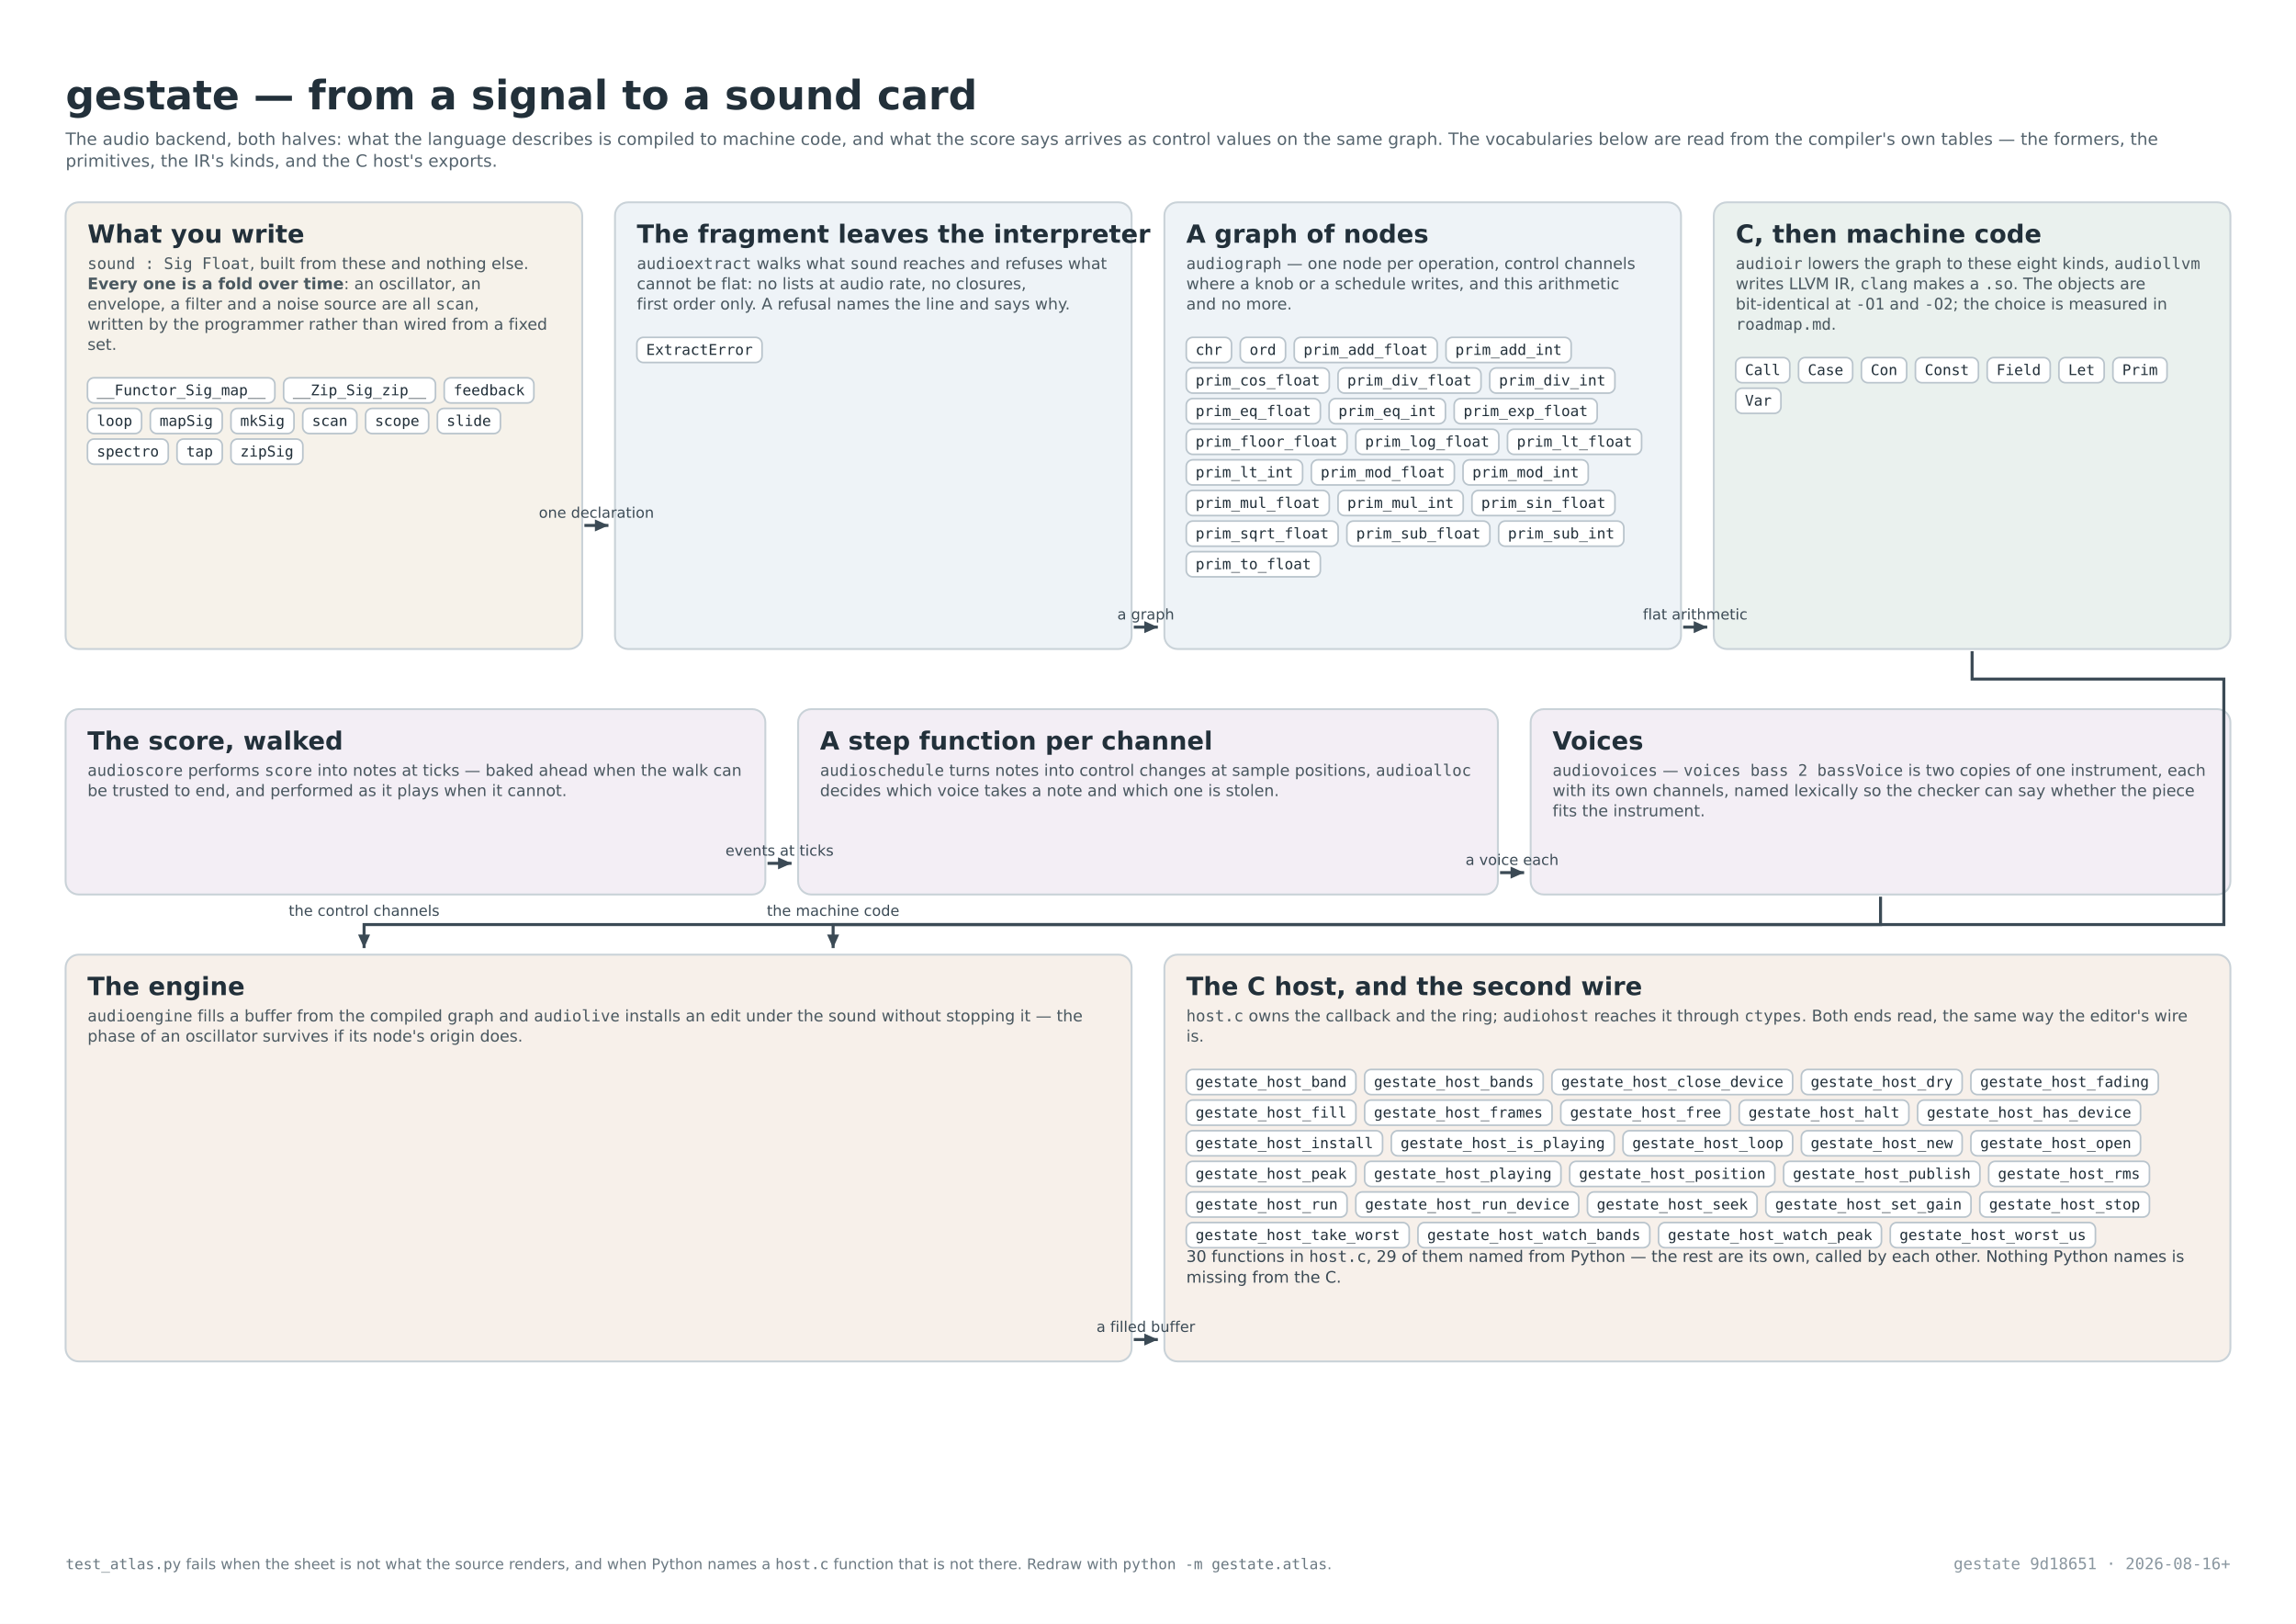
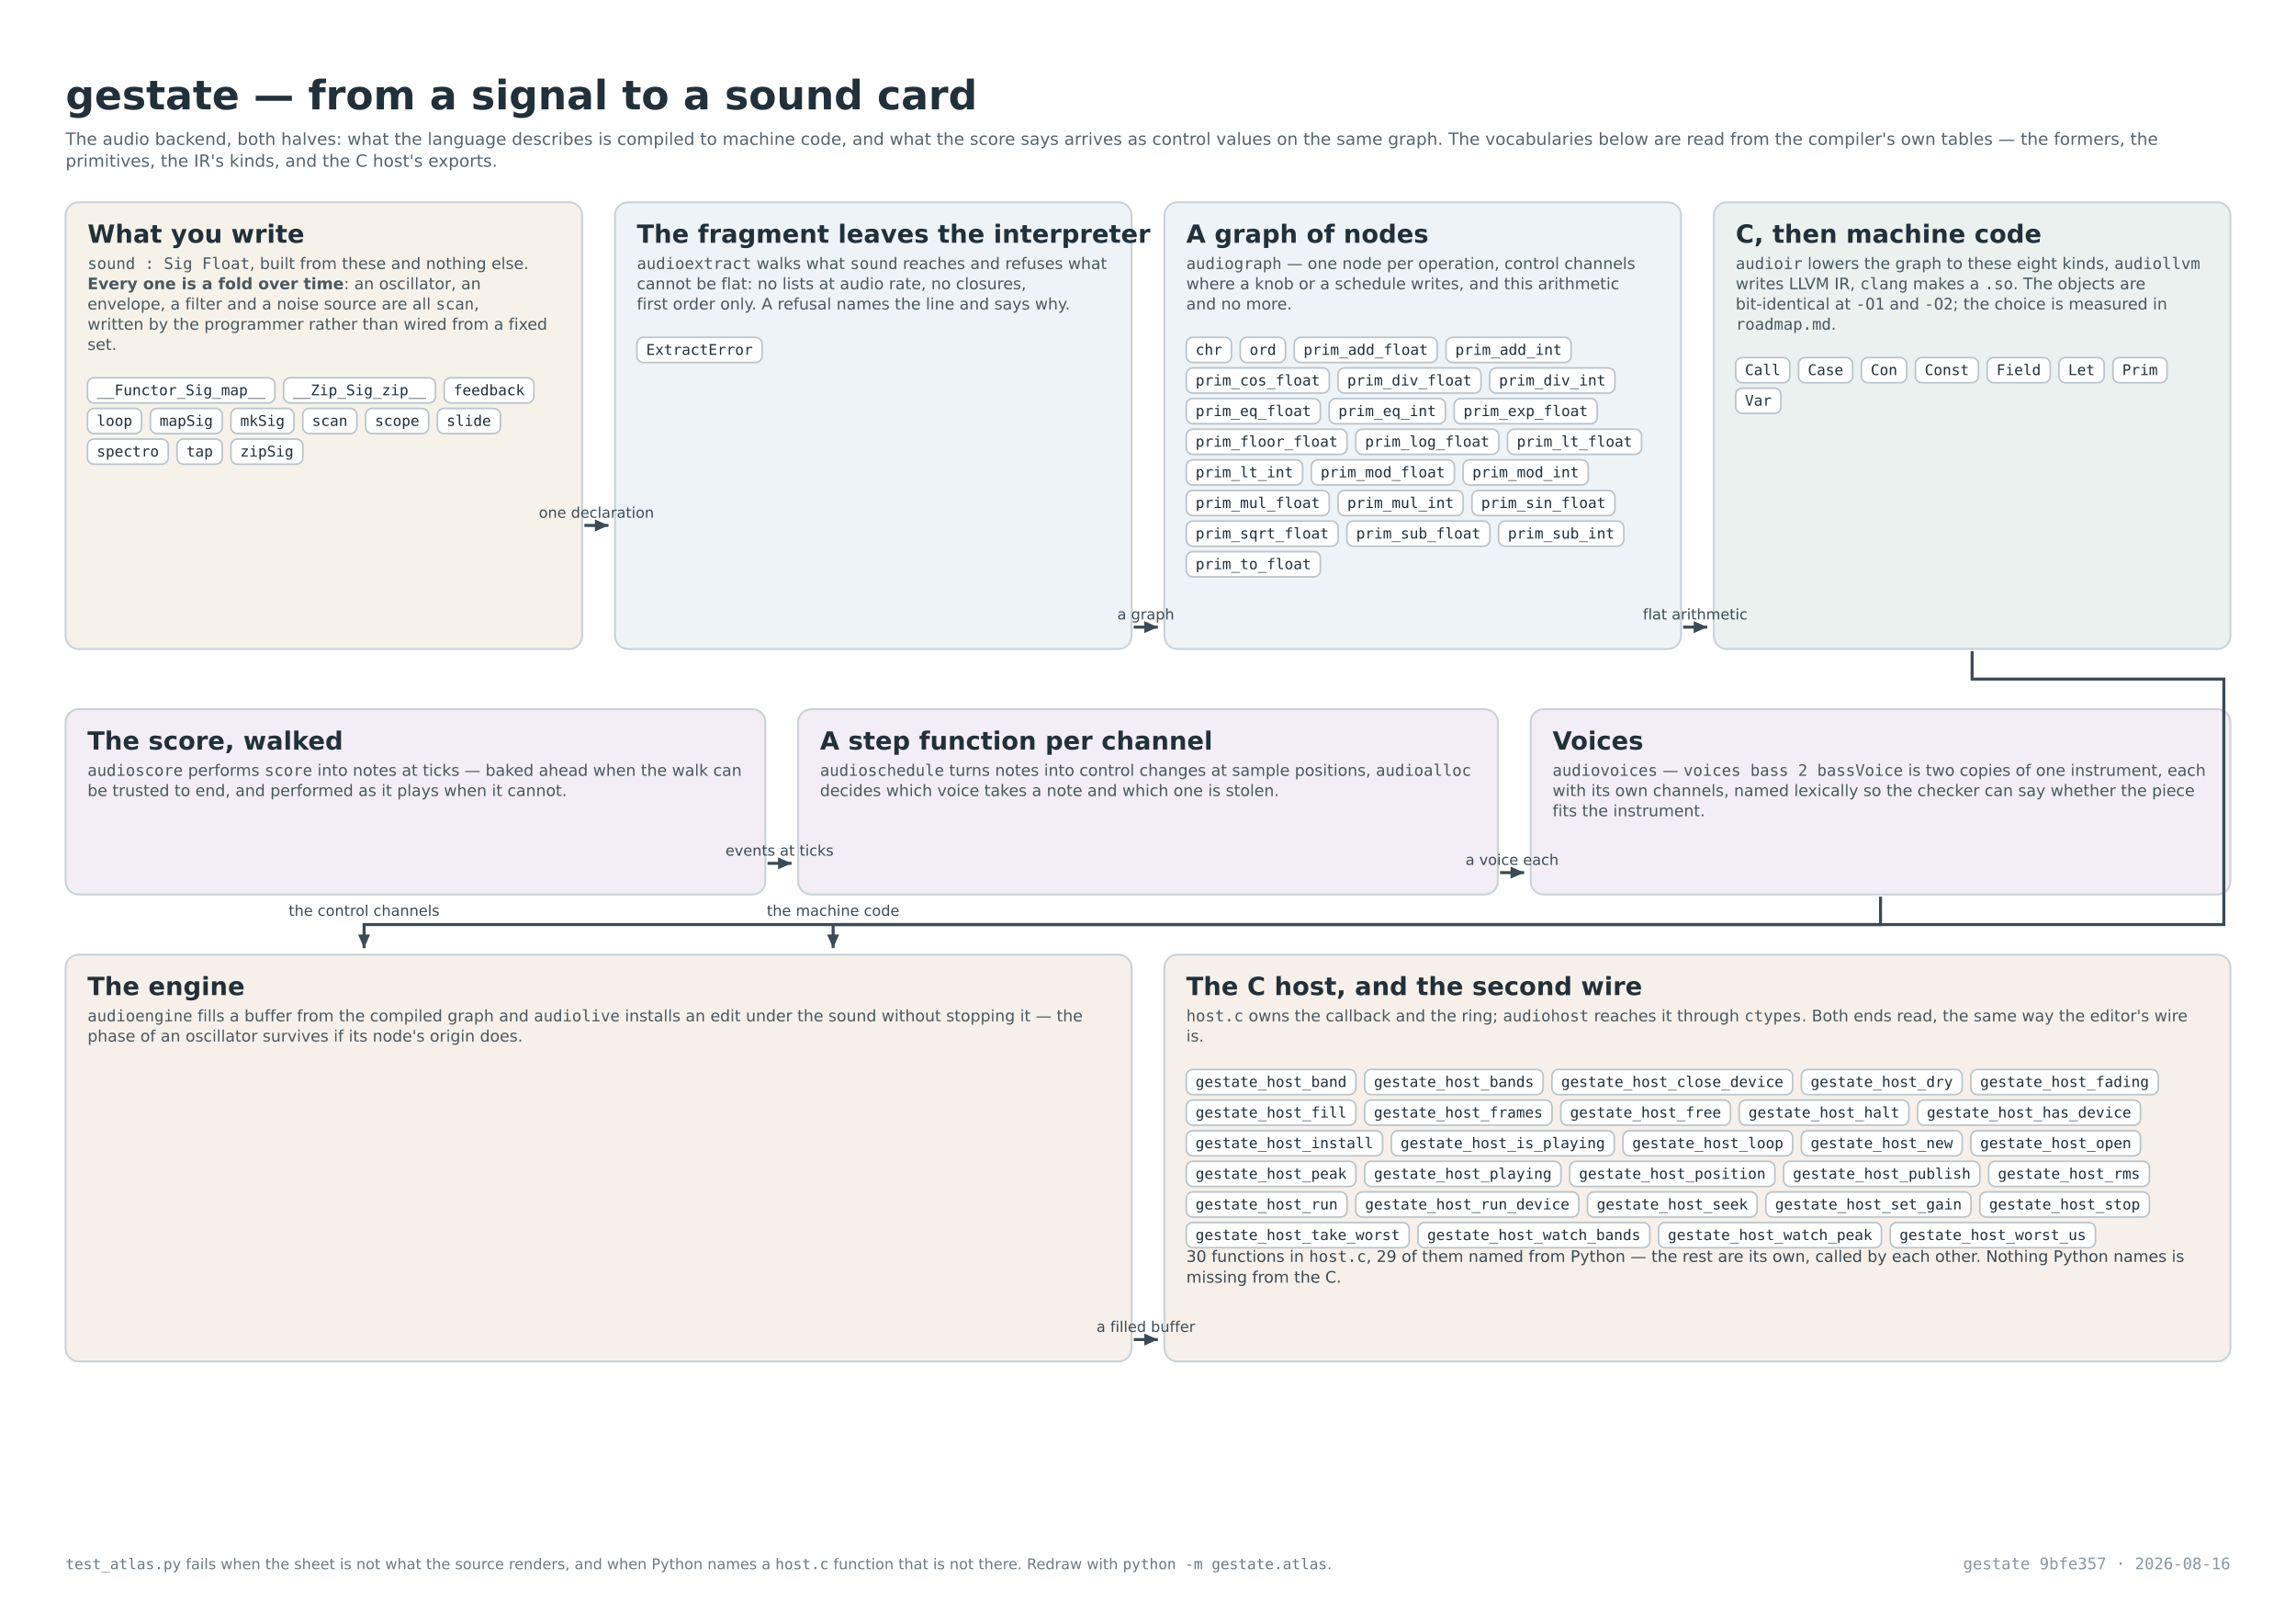
<svg xmlns="http://www.w3.org/2000/svg" width="420mm" height="297mm" viewBox="0 0 420 297">
  <defs>
    <marker id="tip" viewBox="0 0 10 10" refX="9" refY="5" markerWidth="5" markerHeight="5" orient="auto-start-reverse">
      <path d="M 0 1 L 9 5 L 0 9 z" fill="#3b4a55" />
    </marker>
  </defs>
  <style>
  text { font-family: 'DejaVu Sans', Verdana, sans-serif; fill: #22303a; }
  .mono, .chiptext { font-family: 'DejaVu Sans Mono', Consolas, monospace; }
  .title { font-size: 7.4px; font-weight: 700; }
  .subtitle { font-size: 3.1px; fill: #55646e; }
  .foot { font-size: 2.7px; fill: #6b7982; }
  .stamp { font-size: 2.9px; fill: #8a97a0; text-anchor: end; font-family: 'DejaVu Sans Mono', Consolas, monospace; }
  .lane { stroke: #c9d2d8; stroke-width: 0.35; }
  .lanetitle { font-size: 4.6px; font-weight: 700; }
  .step { font-size: 3.6px; font-weight: 700; }
  .stepnum { font-size: 3.2px; fill: #93a2ab; }
  .home { font-size: 2.6px; fill: #6b7982; text-anchor: end; }
  .refuses { font-size: 2.6px; fill: #8a5a5a; }
  .note { font-size: 2.9px; fill: #4a5860; }
  .extra { font-size: 2.9px; fill: #3b4a55; }
  .chip { fill: #ffffff; stroke: #b9c4cc; stroke-width: 0.3; }
  .chiptext { font-size: 2.7px; text-anchor: middle; }
  .edge { stroke: #3b4a55; stroke-width: 0.55; fill: none; }
  .edgetext { font-size: 2.7px; fill: #3b4a55; text-anchor: middle; }
</style>
  <rect x="0" y="0" width="420" height="297" fill="#ffffff" />
  <text class="title" x="12.00" y="20.00">gestate — from a signal to a sound card</text>
  <text class="subtitle" x="12.00" y="26.50">The audio backend, both halves: what the language describes is compiled to machine code, and what the score says arrives as control values on the same graph. The vocabularies below are read from the compiler's own tables — the formers, the</text>
  <text class="subtitle" x="12.00" y="30.50">primitives, the IR's kinds, and the C host's exports.</text>
  <text class="foot" x="12.00" y="287.00">
    <tspan class="mono">test_atlas.py</tspan> fails when the sheet is not what the source renders, and when Python names a <tspan class="mono">host.c</tspan> function that is not there. Redraw with <tspan class="mono">python -m gestate.atlas</tspan>.</text>
-   <text class="stamp" x="408.00" y="287.00">gestate 9d18651 · 2026-08-16+</text>
+   <text class="stamp" x="408.00" y="287.00">gestate 9bfe357 · 2026-08-16</text>
  <rect class="lane" x="12.00" y="37.00" width="94.50" height="81.70" rx="2.4" style="fill:#f6f2ea" />
  <text class="lanetitle" x="16.00" y="44.40">What you write</text>
  <text class="note" x="16.00" y="49.20">
    <tspan class="mono">sound : Sig Float</tspan>, built from these and nothing else.</text>
  <text class="note" x="16.00" y="52.90">
    <tspan font-weight="700">Every one is a fold over time</tspan>: an oscillator, an</text>
  <text class="note" x="16.00" y="56.60">envelope, a filter and a noise source are all <tspan class="mono">scan</tspan>,</text>
  <text class="note" x="16.00" y="60.30">written by the programmer rather than wired from a fixed</text>
  <text class="note" x="16.00" y="64.00">set.</text>
  <rect class="chip" x="16.00" y="69.10" width="34.28" height="4.6" rx="1.2" />
  <text class="chiptext" x="33.14" y="72.30">__Functor_Sig_map__</text>
  <rect class="chip" x="51.88" y="69.10" width="27.78" height="4.6" rx="1.2" />
  <text class="chiptext" x="65.77" y="72.30">__Zip_Sig_zip__</text>
  <rect class="chip" x="81.26" y="69.10" width="16.40" height="4.6" rx="1.2" />
  <text class="chiptext" x="89.47" y="72.30">feedback</text>
  <rect class="chip" x="16.00" y="74.70" width="9.90" height="4.6" rx="1.2" />
  <text class="chiptext" x="20.95" y="77.90">loop</text>
  <rect class="chip" x="27.50" y="74.70" width="13.15" height="4.6" rx="1.2" />
  <text class="chiptext" x="34.08" y="77.90">mapSig</text>
  <rect class="chip" x="42.25" y="74.70" width="11.53" height="4.6" rx="1.2" />
  <text class="chiptext" x="48.02" y="77.90">mkSig</text>
  <rect class="chip" x="55.38" y="74.70" width="9.90" height="4.6" rx="1.2" />
  <text class="chiptext" x="60.33" y="77.90">scan</text>
  <rect class="chip" x="66.88" y="74.70" width="11.53" height="4.6" rx="1.2" />
  <text class="chiptext" x="72.65" y="77.90">scope</text>
  <rect class="chip" x="80.01" y="74.70" width="11.53" height="4.6" rx="1.2" />
  <text class="chiptext" x="85.77" y="77.90">slide</text>
  <rect class="chip" x="16.00" y="80.30" width="14.78" height="4.6" rx="1.2" />
  <text class="chiptext" x="23.39" y="83.50">spectro</text>
  <rect class="chip" x="32.38" y="80.30" width="8.28" height="4.6" rx="1.2" />
  <text class="chiptext" x="36.52" y="83.50">tap</text>
  <rect class="chip" x="42.25" y="80.30" width="13.15" height="4.6" rx="1.2" />
  <text class="chiptext" x="48.83" y="83.50">zipSig</text>
  <rect class="lane" x="112.50" y="37.00" width="94.50" height="81.70" rx="2.4" style="fill:#eef3f7" />
  <text class="lanetitle" x="116.50" y="44.40">The fragment leaves the interpreter</text>
  <text class="note" x="116.50" y="49.20">
    <tspan class="mono">audioextract</tspan> walks what <tspan class="mono">sound</tspan> reaches and refuses what</text>
  <text class="note" x="116.50" y="52.90">cannot be flat: no lists at audio rate, no closures,</text>
  <text class="note" x="116.50" y="56.60">first order only. A refusal names the line and says why.</text>
  <rect class="chip" x="116.50" y="61.70" width="22.90" height="4.6" rx="1.2" />
  <text class="chiptext" x="127.95" y="64.90">ExtractError</text>
  <rect class="lane" x="213.00" y="37.00" width="94.50" height="81.70" rx="2.4" style="fill:#eef3f7" />
  <text class="lanetitle" x="217.00" y="44.40">A graph of nodes</text>
  <text class="note" x="217.00" y="49.20">
    <tspan class="mono">audiograph</tspan> — one node per operation, control channels</text>
  <text class="note" x="217.00" y="52.90">where a knob or a schedule writes, and this arithmetic</text>
  <text class="note" x="217.00" y="56.60">and no more.</text>
  <rect class="chip" x="217.00" y="61.70" width="8.28" height="4.6" rx="1.2" />
  <text class="chiptext" x="221.14" y="64.90">chr</text>
  <rect class="chip" x="226.88" y="61.70" width="8.28" height="4.6" rx="1.2" />
  <text class="chiptext" x="231.01" y="64.90">ord</text>
  <rect class="chip" x="236.75" y="61.70" width="26.16" height="4.6" rx="1.2" />
  <text class="chiptext" x="249.83" y="64.90">prim_add_float</text>
  <rect class="chip" x="264.51" y="61.70" width="22.90" height="4.6" rx="1.2" />
  <text class="chiptext" x="275.96" y="64.90">prim_add_int</text>
  <rect class="chip" x="217.00" y="67.30" width="26.16" height="4.6" rx="1.2" />
  <text class="chiptext" x="230.08" y="70.50">prim_cos_float</text>
  <rect class="chip" x="244.76" y="67.30" width="26.16" height="4.6" rx="1.2" />
  <text class="chiptext" x="257.83" y="70.50">prim_div_float</text>
  <rect class="chip" x="272.51" y="67.30" width="22.90" height="4.6" rx="1.2" />
  <text class="chiptext" x="283.96" y="70.50">prim_div_int</text>
  <rect class="chip" x="217.00" y="72.90" width="24.53" height="4.6" rx="1.2" />
  <text class="chiptext" x="229.27" y="76.10">prim_eq_float</text>
  <rect class="chip" x="243.13" y="72.90" width="21.28" height="4.6" rx="1.2" />
  <text class="chiptext" x="253.77" y="76.10">prim_eq_int</text>
  <rect class="chip" x="266.01" y="72.90" width="26.16" height="4.6" rx="1.2" />
  <text class="chiptext" x="279.09" y="76.10">prim_exp_float</text>
  <rect class="chip" x="217.00" y="78.50" width="29.41" height="4.6" rx="1.2" />
  <text class="chiptext" x="231.70" y="81.70">prim_floor_float</text>
  <rect class="chip" x="248.01" y="78.50" width="26.16" height="4.6" rx="1.2" />
  <text class="chiptext" x="261.08" y="81.70">prim_log_float</text>
  <rect class="chip" x="275.76" y="78.50" width="24.53" height="4.6" rx="1.2" />
  <text class="chiptext" x="288.03" y="81.70">prim_lt_float</text>
  <rect class="chip" x="217.00" y="84.10" width="21.28" height="4.6" rx="1.2" />
  <text class="chiptext" x="227.64" y="87.30">prim_lt_int</text>
  <rect class="chip" x="239.88" y="84.10" width="26.16" height="4.6" rx="1.2" />
  <text class="chiptext" x="252.96" y="87.30">prim_mod_float</text>
  <rect class="chip" x="267.63" y="84.10" width="22.90" height="4.6" rx="1.2" />
  <text class="chiptext" x="279.09" y="87.30">prim_mod_int</text>
  <rect class="chip" x="217.00" y="89.70" width="26.16" height="4.6" rx="1.2" />
  <text class="chiptext" x="230.08" y="92.90">prim_mul_float</text>
  <rect class="chip" x="244.76" y="89.70" width="22.90" height="4.6" rx="1.2" />
  <text class="chiptext" x="256.21" y="92.90">prim_mul_int</text>
  <rect class="chip" x="269.26" y="89.70" width="26.16" height="4.6" rx="1.2" />
  <text class="chiptext" x="282.34" y="92.90">prim_sin_float</text>
  <rect class="chip" x="217.00" y="95.30" width="27.78" height="4.6" rx="1.2" />
  <text class="chiptext" x="230.89" y="98.50">prim_sqrt_float</text>
  <rect class="chip" x="246.38" y="95.30" width="26.16" height="4.6" rx="1.2" />
  <text class="chiptext" x="259.46" y="98.50">prim_sub_float</text>
  <rect class="chip" x="274.14" y="95.30" width="22.90" height="4.6" rx="1.2" />
  <text class="chiptext" x="285.59" y="98.50">prim_sub_int</text>
  <rect class="chip" x="217.00" y="100.90" width="24.53" height="4.6" rx="1.2" />
  <text class="chiptext" x="229.27" y="104.10">prim_to_float</text>
  <rect class="lane" x="313.50" y="37.00" width="94.50" height="81.70" rx="2.4" style="fill:#eaf1ee" />
  <text class="lanetitle" x="317.50" y="44.40">C, then machine code</text>
  <text class="note" x="317.50" y="49.20">
    <tspan class="mono">audioir</tspan> lowers the graph to these eight kinds, <tspan class="mono">audiollvm</tspan>
  </text>
  <text class="note" x="317.50" y="52.90">writes LLVM IR, <tspan class="mono">clang</tspan> makes a <tspan class="mono">.so</tspan>. The objects are</text>
  <text class="note" x="317.50" y="56.60">bit-identical at <tspan class="mono">-O1</tspan> and <tspan class="mono">-O2</tspan>; the choice is measured in</text>
  <text class="note" x="317.50" y="60.30">
    <tspan class="mono">roadmap.md</tspan>.</text>
  <rect class="chip" x="317.50" y="65.40" width="9.90" height="4.6" rx="1.2" />
  <text class="chiptext" x="322.45" y="68.60">Call</text>
  <rect class="chip" x="329.00" y="65.40" width="9.90" height="4.6" rx="1.2" />
  <text class="chiptext" x="333.95" y="68.60">Case</text>
  <rect class="chip" x="340.50" y="65.40" width="8.28" height="4.6" rx="1.2" />
  <text class="chiptext" x="344.64" y="68.60">Con</text>
  <rect class="chip" x="350.38" y="65.40" width="11.53" height="4.6" rx="1.2" />
  <text class="chiptext" x="356.14" y="68.60">Const</text>
  <rect class="chip" x="363.51" y="65.40" width="11.53" height="4.6" rx="1.2" />
  <text class="chiptext" x="369.27" y="68.60">Field</text>
  <rect class="chip" x="376.63" y="65.40" width="8.28" height="4.6" rx="1.2" />
  <text class="chiptext" x="380.77" y="68.60">Let</text>
  <rect class="chip" x="386.51" y="65.40" width="9.90" height="4.6" rx="1.2" />
  <text class="chiptext" x="391.46" y="68.60">Prim</text>
  <rect class="chip" x="317.50" y="71.00" width="8.28" height="4.6" rx="1.2" />
  <text class="chiptext" x="321.64" y="74.20">Var</text>
  <rect class="lane" x="12.00" y="129.70" width="128.00" height="33.90" rx="2.4" style="fill:#f3eef5" />
  <text class="lanetitle" x="16.00" y="137.10">The score, walked</text>
  <text class="note" x="16.00" y="141.90">
    <tspan class="mono">audioscore</tspan> performs <tspan class="mono">score</tspan> into notes at ticks — baked ahead when the walk can</text>
  <text class="note" x="16.00" y="145.60">be trusted to end, and performed as it plays when it cannot.</text>
  <rect class="lane" x="146.00" y="129.70" width="128.00" height="33.90" rx="2.4" style="fill:#f3eef5" />
  <text class="lanetitle" x="150.00" y="137.10">A step function per channel</text>
  <text class="note" x="150.00" y="141.90">
    <tspan class="mono">audioschedule</tspan> turns notes into control changes at sample positions, <tspan class="mono">audioalloc</tspan>
  </text>
  <text class="note" x="150.00" y="145.60">decides which voice takes a note and which one is stolen.</text>
  <rect class="lane" x="280.00" y="129.70" width="128.00" height="33.90" rx="2.4" style="fill:#f3eef5" />
  <text class="lanetitle" x="284.00" y="137.10">Voices</text>
  <text class="note" x="284.00" y="141.90">
    <tspan class="mono">audiovoices</tspan> — <tspan class="mono">voices bass 2 bassVoice</tspan> is two copies of one instrument, each</text>
  <text class="note" x="284.00" y="145.60">with its own channels, named lexically so the checker can say whether the piece</text>
  <text class="note" x="284.00" y="149.30">fits the instrument.</text>
  <rect class="lane" x="12.00" y="174.60" width="195.00" height="74.40" rx="2.4" style="fill:#f7f0ea" />
  <text class="lanetitle" x="16.00" y="182.00">The engine</text>
  <text class="note" x="16.00" y="186.80">
    <tspan class="mono">audioengine</tspan> fills a buffer from the compiled graph and <tspan class="mono">audiolive</tspan> installs an edit under the sound without stopping it — the</text>
  <text class="note" x="16.00" y="190.50">phase of an oscillator survives if its node's origin does.</text>
  <rect class="lane" x="213.00" y="174.60" width="195.00" height="74.40" rx="2.4" style="fill:#f7f0ea" />
  <text class="lanetitle" x="217.00" y="182.00">The C host, and the second wire</text>
  <text class="note" x="217.00" y="186.80">
    <tspan class="mono">host.c</tspan> owns the callback and the ring; <tspan class="mono">audiohost</tspan> reaches it through <tspan class="mono">ctypes</tspan>. Both ends read, the same way the editor's wire</text>
  <text class="note" x="217.00" y="190.50">is.</text>
  <rect class="chip" x="217.00" y="195.60" width="31.03" height="4.6" rx="1.2" />
  <text class="chiptext" x="232.52" y="198.80">gestate_host_band</text>
  <rect class="chip" x="249.63" y="195.60" width="32.66" height="4.6" rx="1.2" />
  <text class="chiptext" x="265.96" y="198.80">gestate_host_bands</text>
  <rect class="chip" x="283.89" y="195.60" width="44.03" height="4.6" rx="1.2" />
  <text class="chiptext" x="305.91" y="198.80">gestate_host_close_device</text>
  <rect class="chip" x="329.52" y="195.60" width="29.41" height="4.6" rx="1.2" />
  <text class="chiptext" x="344.23" y="198.80">gestate_host_dry</text>
  <rect class="chip" x="360.53" y="195.60" width="34.28" height="4.6" rx="1.2" />
  <text class="chiptext" x="377.67" y="198.80">gestate_host_fading</text>
  <rect class="chip" x="217.00" y="201.20" width="31.03" height="4.6" rx="1.2" />
  <text class="chiptext" x="232.52" y="204.40">gestate_host_fill</text>
  <rect class="chip" x="249.63" y="201.20" width="34.28" height="4.6" rx="1.2" />
  <text class="chiptext" x="266.77" y="204.40">gestate_host_frames</text>
  <rect class="chip" x="285.51" y="201.20" width="31.03" height="4.6" rx="1.2" />
  <text class="chiptext" x="301.03" y="204.40">gestate_host_free</text>
  <rect class="chip" x="318.15" y="201.20" width="31.03" height="4.6" rx="1.2" />
  <text class="chiptext" x="333.66" y="204.40">gestate_host_halt</text>
  <rect class="chip" x="350.78" y="201.20" width="40.78" height="4.6" rx="1.2" />
  <text class="chiptext" x="371.17" y="204.40">gestate_host_has_device</text>
  <rect class="chip" x="217.00" y="206.80" width="35.91" height="4.6" rx="1.2" />
  <text class="chiptext" x="234.95" y="210.00">gestate_host_install</text>
  <rect class="chip" x="254.51" y="206.80" width="40.78" height="4.6" rx="1.2" />
  <text class="chiptext" x="274.90" y="210.00">gestate_host_is_playing</text>
  <rect class="chip" x="296.89" y="206.80" width="31.03" height="4.6" rx="1.2" />
  <text class="chiptext" x="312.41" y="210.00">gestate_host_loop</text>
  <rect class="chip" x="329.52" y="206.80" width="29.41" height="4.6" rx="1.2" />
  <text class="chiptext" x="344.23" y="210.00">gestate_host_new</text>
  <rect class="chip" x="360.53" y="206.80" width="31.03" height="4.6" rx="1.2" />
  <text class="chiptext" x="376.05" y="210.00">gestate_host_open</text>
  <rect class="chip" x="217.00" y="212.40" width="31.03" height="4.6" rx="1.2" />
  <text class="chiptext" x="232.52" y="215.60">gestate_host_peak</text>
  <rect class="chip" x="249.63" y="212.40" width="35.91" height="4.6" rx="1.2" />
  <text class="chiptext" x="267.59" y="215.60">gestate_host_playing</text>
  <rect class="chip" x="287.14" y="212.40" width="37.53" height="4.6" rx="1.2" />
  <text class="chiptext" x="305.91" y="215.60">gestate_host_position</text>
  <rect class="chip" x="326.27" y="212.40" width="35.91" height="4.6" rx="1.2" />
  <text class="chiptext" x="344.23" y="215.60">gestate_host_publish</text>
  <rect class="chip" x="363.78" y="212.40" width="29.41" height="4.6" rx="1.2" />
  <text class="chiptext" x="378.48" y="215.60">gestate_host_rms</text>
  <rect class="chip" x="217.00" y="218.00" width="29.41" height="4.6" rx="1.2" />
  <text class="chiptext" x="231.70" y="221.20">gestate_host_run</text>
  <rect class="chip" x="248.01" y="218.00" width="40.78" height="4.6" rx="1.2" />
  <text class="chiptext" x="268.40" y="221.20">gestate_host_run_device</text>
  <rect class="chip" x="290.39" y="218.00" width="31.03" height="4.6" rx="1.2" />
  <text class="chiptext" x="305.91" y="221.20">gestate_host_seek</text>
  <rect class="chip" x="323.02" y="218.00" width="37.53" height="4.6" rx="1.2" />
  <text class="chiptext" x="341.79" y="221.20">gestate_host_set_gain</text>
  <rect class="chip" x="362.16" y="218.00" width="31.03" height="4.6" rx="1.2" />
  <text class="chiptext" x="377.67" y="221.20">gestate_host_stop</text>
  <rect class="chip" x="217.00" y="223.60" width="40.78" height="4.6" rx="1.2" />
  <text class="chiptext" x="237.39" y="226.80">gestate_host_take_worst</text>
  <rect class="chip" x="259.38" y="223.60" width="42.41" height="4.6" rx="1.2" />
  <text class="chiptext" x="280.59" y="226.80">gestate_host_watch_bands</text>
  <rect class="chip" x="303.39" y="223.60" width="40.78" height="4.6" rx="1.2" />
  <text class="chiptext" x="323.79" y="226.80">gestate_host_watch_peak</text>
  <rect class="chip" x="345.78" y="223.60" width="37.53" height="4.6" rx="1.2" />
  <text class="chiptext" x="364.54" y="226.80">gestate_host_worst_us</text>
  <text class="extra" x="217.00" y="230.80">30 functions in <tspan class="mono">host.c</tspan>, 29 of them named from Python — the rest are its own, called by each other. Nothing Python names is</text>
  <text class="extra" x="217.00" y="234.60">missing from the C.</text>
  <path class="edge" d="M106.90,96.10 L111.30,96.10" marker-end="url(#tip)" />
  <text class="edgetext" x="109.10" y="94.70">one declaration</text>
  <path class="edge" d="M207.40,114.70 L211.80,114.70" marker-end="url(#tip)" />
  <text class="edgetext" x="209.60" y="113.30">a graph</text>
  <path class="edge" d="M307.90,114.70 L312.30,114.70" marker-end="url(#tip)" />
  <text class="edgetext" x="310.10" y="113.30">flat arithmetic</text>
  <path class="edge" d="M140.40,157.90 L144.80,157.90" marker-end="url(#tip)" />
  <text class="edgetext" x="142.60" y="156.50">events at ticks</text>
  <path class="edge" d="M274.40,159.60 L278.80,159.60" marker-end="url(#tip)" />
  <text class="edgetext" x="276.60" y="158.20">a voice each</text>
  <path class="edge" d="M207.40,245.00 L211.80,245.00" marker-end="url(#tip)" />
  <text class="edgetext" x="209.60" y="243.60">a filled buffer</text>
  <path class="edge" d="M360.75,119.10 L360.75,124.20 L406.80,124.20 L406.80,169.10 L152.40,169.10 L152.40,173.40" marker-end="url(#tip)" />
  <path class="edge" d="M344.00,164.00 L344.00,169.10 L66.60,169.10 L66.60,173.40" marker-end="url(#tip)" />
  <text class="edgetext" x="152.40" y="167.50">the machine code</text>
  <text class="edgetext" x="66.60" y="167.50">the control channels</text>
</svg>
